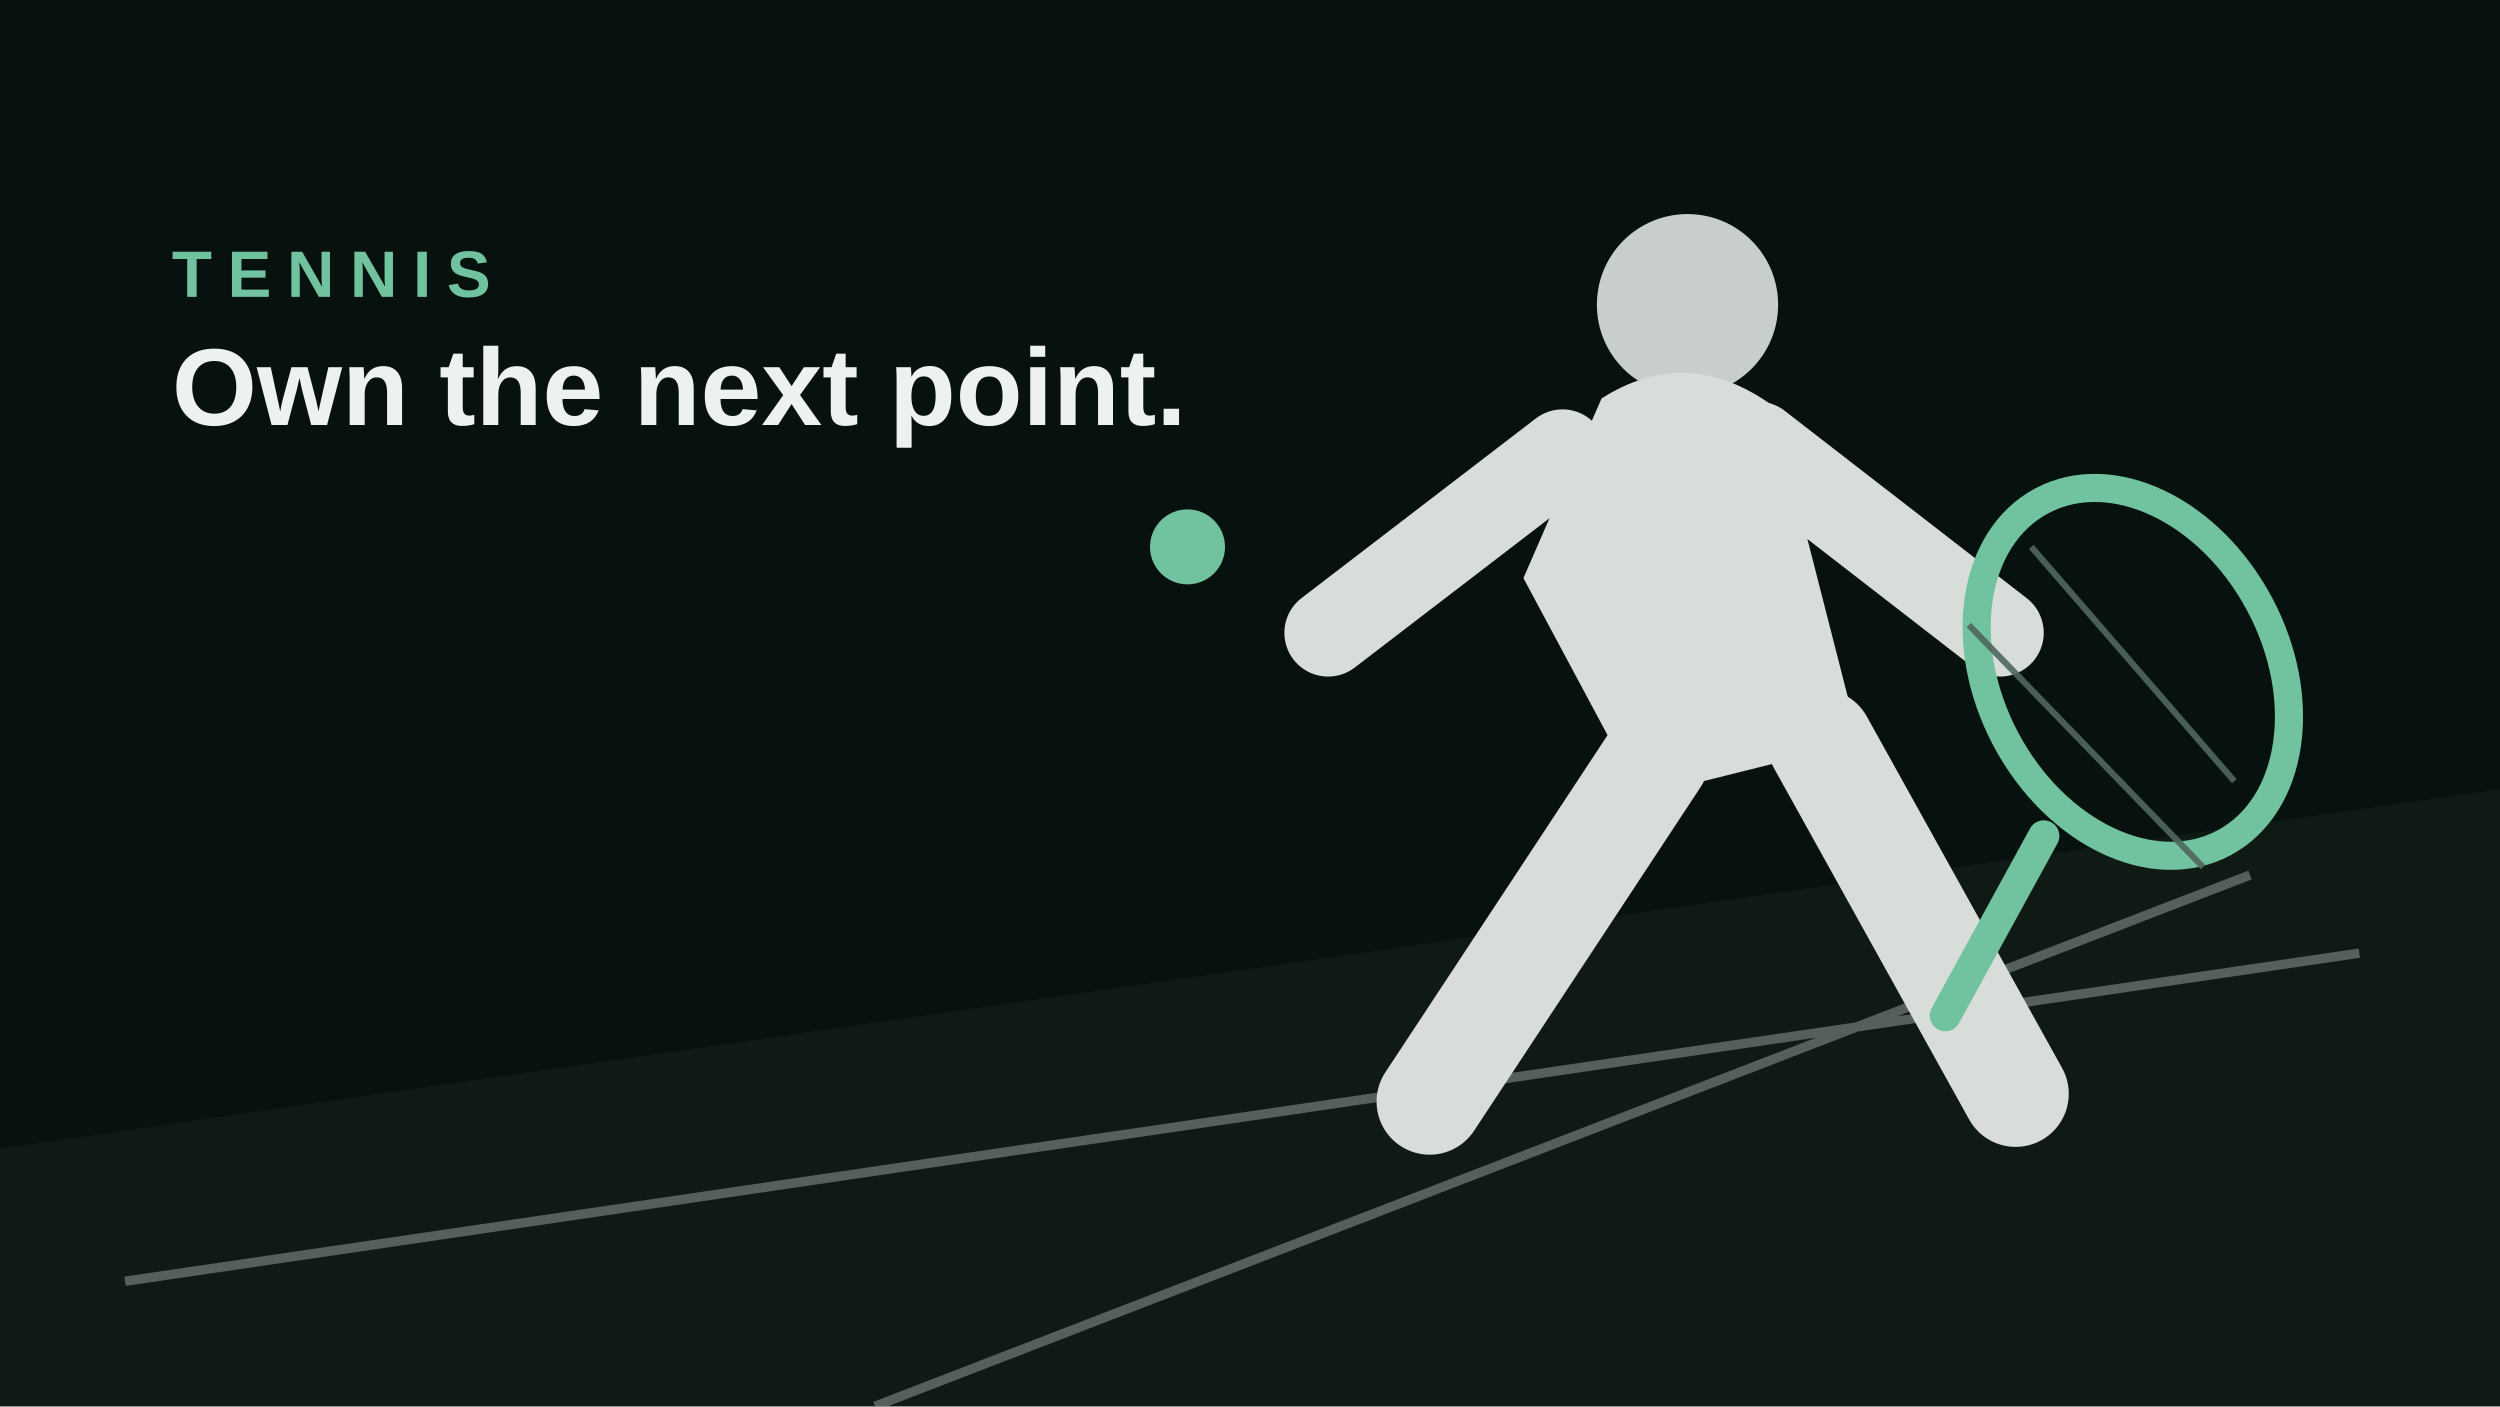
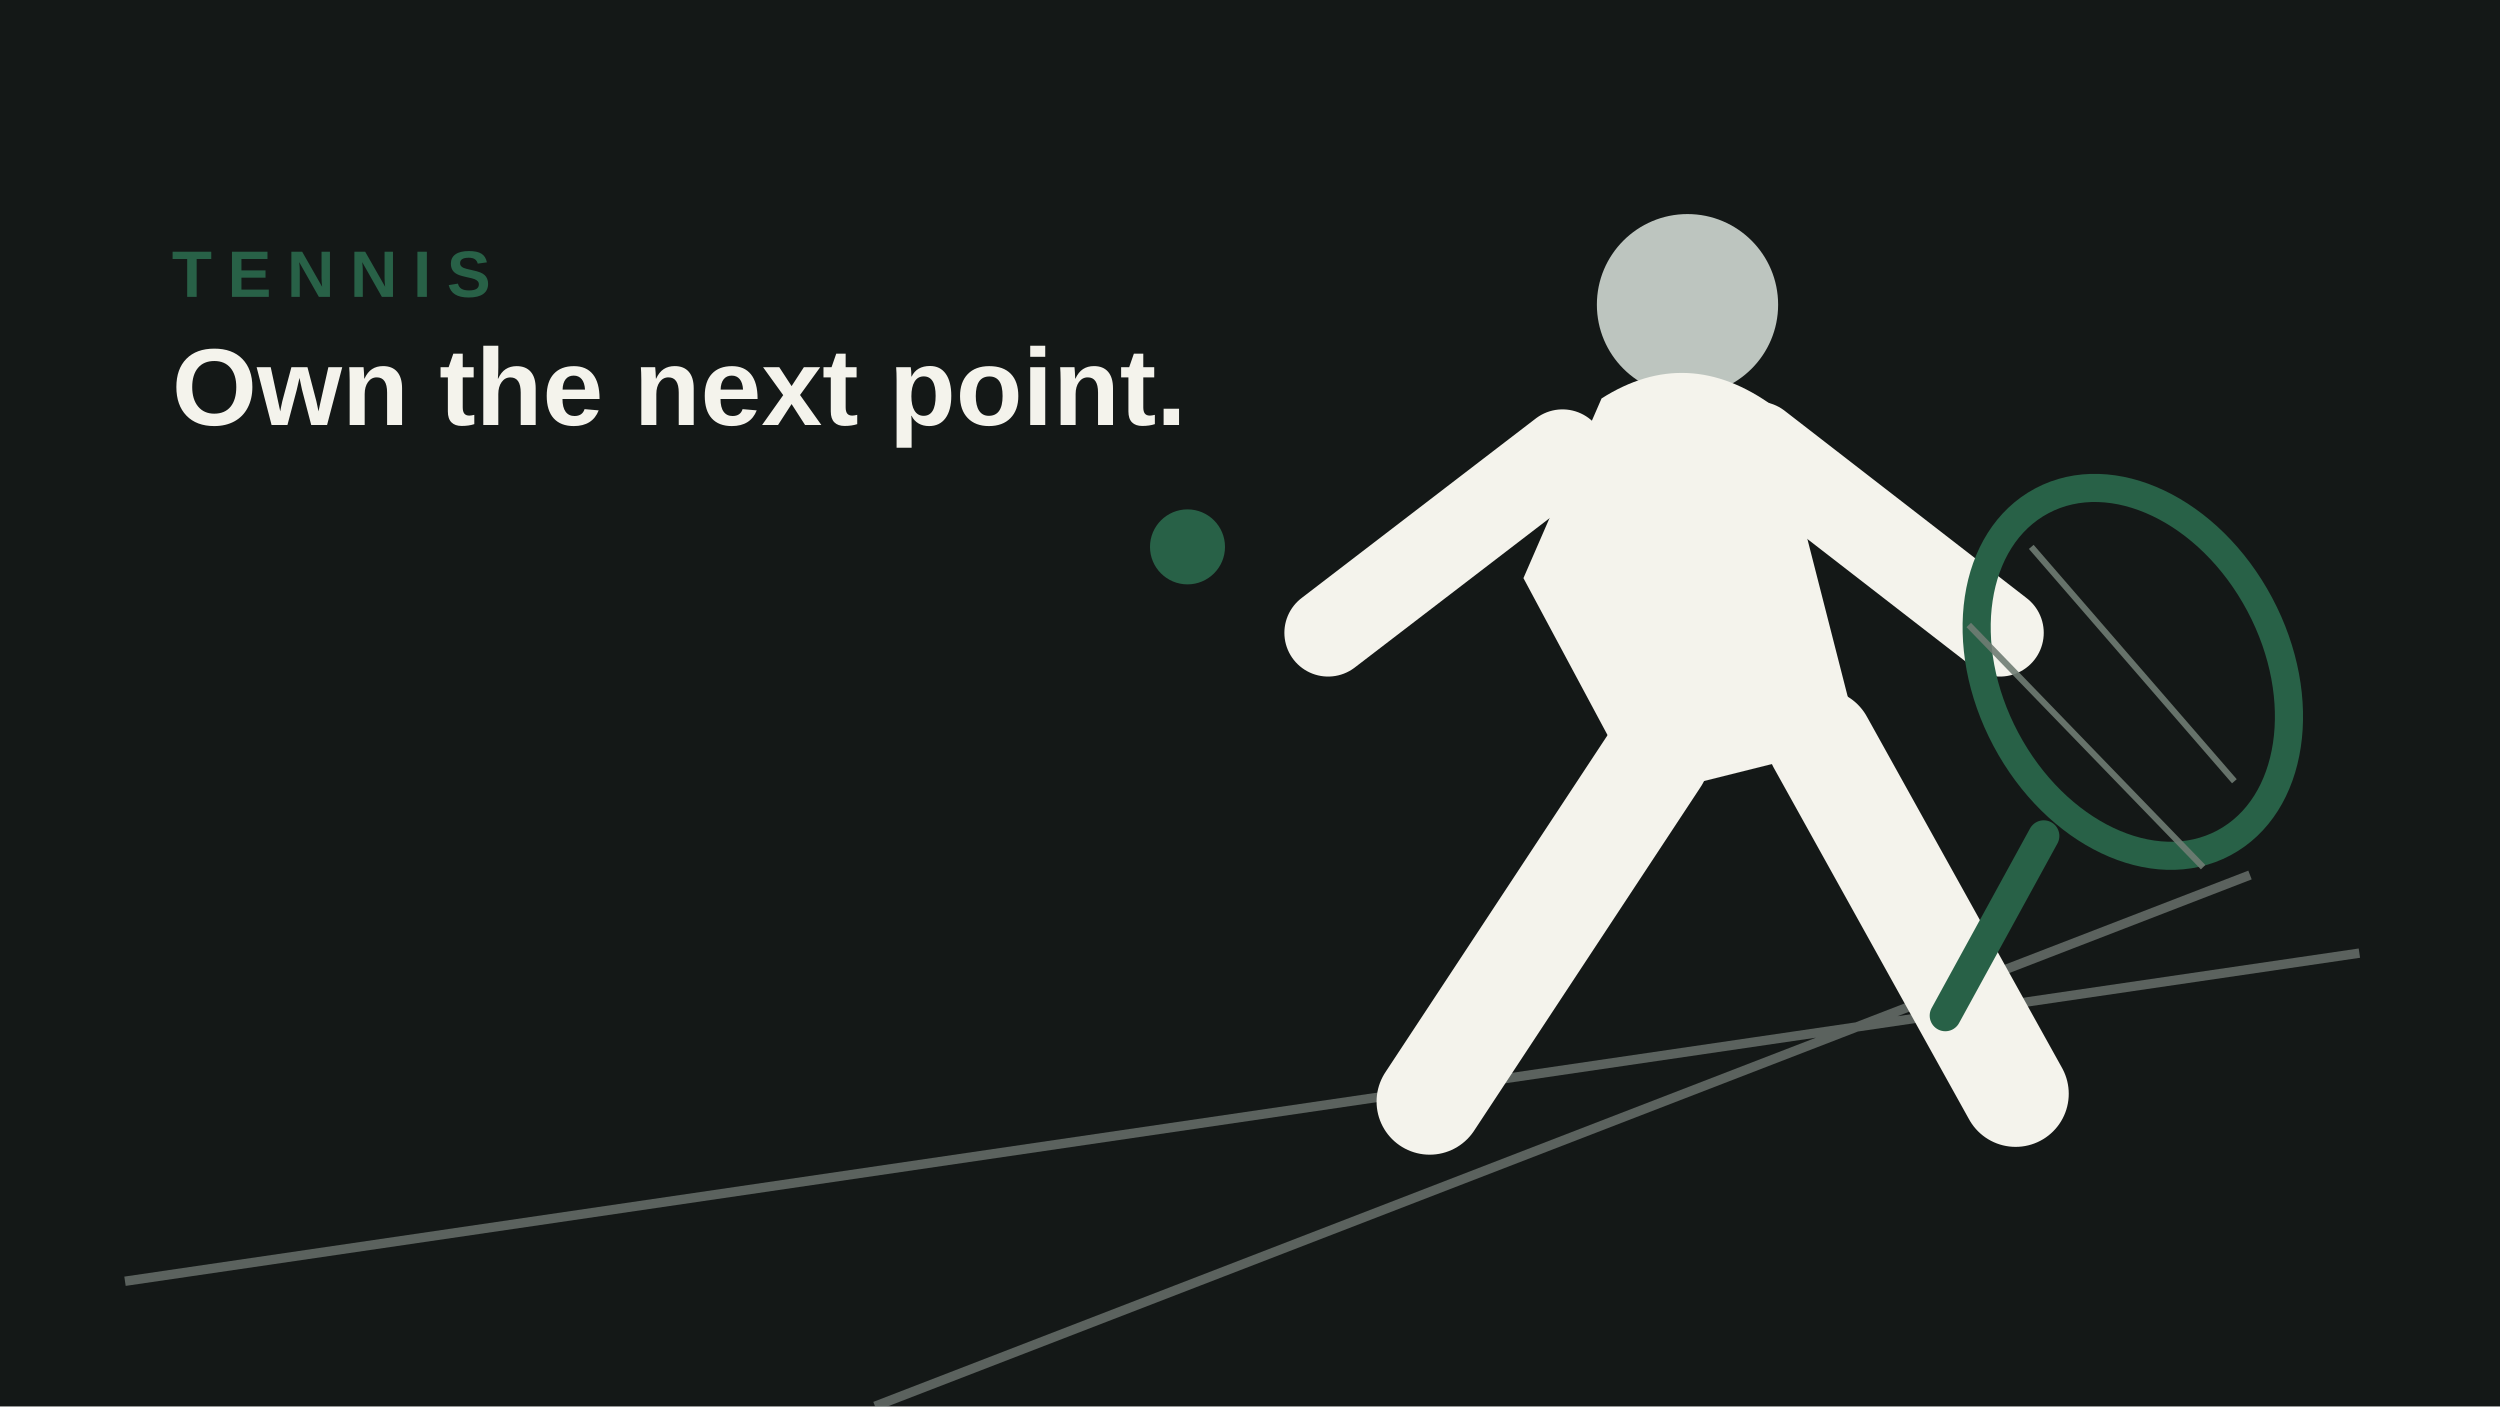
<svg xmlns="http://www.w3.org/2000/svg" viewBox="0 0 1600 900" role="img" aria-labelledby="title desc">
-   <rect width="1600" height="900" fill="#07110d" />
-   <path d="M0 735L1600 505V900H0Z" fill="#101a15" />
-   <path d="M80 820L1510 610M560 900L1440 560" stroke="#9aa59f" stroke-width="6" opacity=".5" />
-   <circle cx="1080" cy="195" r="58" fill="#c8cfcb" />
-   <path d="M1025 255Q1080 220 1135 260L1190 475 1050 510 975 370Z" fill="#d8ddda" />
-   <path d="M1000 290L850 405M1125 285L1280 405" stroke="#d8ddda" stroke-width="56" stroke-linecap="round" />
-   <path d="M1060 485L915 705M1165 475L1290 700" stroke="#d8ddda" stroke-width="68" stroke-linecap="round" />
-   <ellipse cx="1365" cy="430" rx="92" ry="124" fill="none" stroke="#71c29f" stroke-width="18" transform="rotate(-28 1365 430)" />
-   <path d="M1308 535L1245 650" stroke="#71c29f" stroke-width="20" stroke-linecap="round" />
-   <path d="M1300 350L1430 500M1260 400L1410 555" stroke="#50665c" stroke-width="4" opacity=".9" />
-   <circle cx="760" cy="350" r="24" fill="#71c29f" />
-   <text x="110" y="190" fill="#71c29f" font-family="Arial,sans-serif" font-size="42" font-weight="700" letter-spacing="10">TENNIS</text>
-   <text x="110" y="272" fill="#edf1ef" font-family="Arial,sans-serif" font-size="70" font-weight="800">Own the next point.</text>
+   <rect width="1600" height="900" fill="#141817" />
+   <path d="M0 735L1600 505V900H0Z" fill="#141817" />
+   <path d="M80 820L1510 610M560 900L1440 560" stroke="#a2aca5" stroke-width="6" opacity=".5" />
+   <circle cx="1080" cy="195" r="58" fill="#bdc5bf" />
+   <path d="M1025 255Q1080 220 1135 260L1190 475 1050 510 975 370Z" fill="#f4f3ec" />
+   <path d="M1000 290L850 405M1125 285L1280 405" stroke="#f4f3ec" stroke-width="56" stroke-linecap="round" />
+   <path d="M1060 485L915 705M1165 475L1290 700" stroke="#f4f3ec" stroke-width="68" stroke-linecap="round" />
+   <ellipse cx="1365" cy="430" rx="92" ry="124" fill="none" stroke="#286147" stroke-width="18" transform="rotate(-28 1365 430)" />
+   <path d="M1308 535L1245 650" stroke="#286147" stroke-width="20" stroke-linecap="round" />
+   <path d="M1300 350L1430 500M1260 400L1410 555" stroke="#6f7c73" stroke-width="4" opacity=".9" />
+   <circle cx="760" cy="350" r="24" fill="#286147" />
+   <text x="110" y="190" fill="#286147" font-family="Arial,sans-serif" font-size="42" font-weight="700" letter-spacing="10">TENNIS</text>
+   <text x="110" y="272" fill="#f4f3ec" font-family="Arial,sans-serif" font-size="70" font-weight="800">Own the next point.</text>
</svg>
